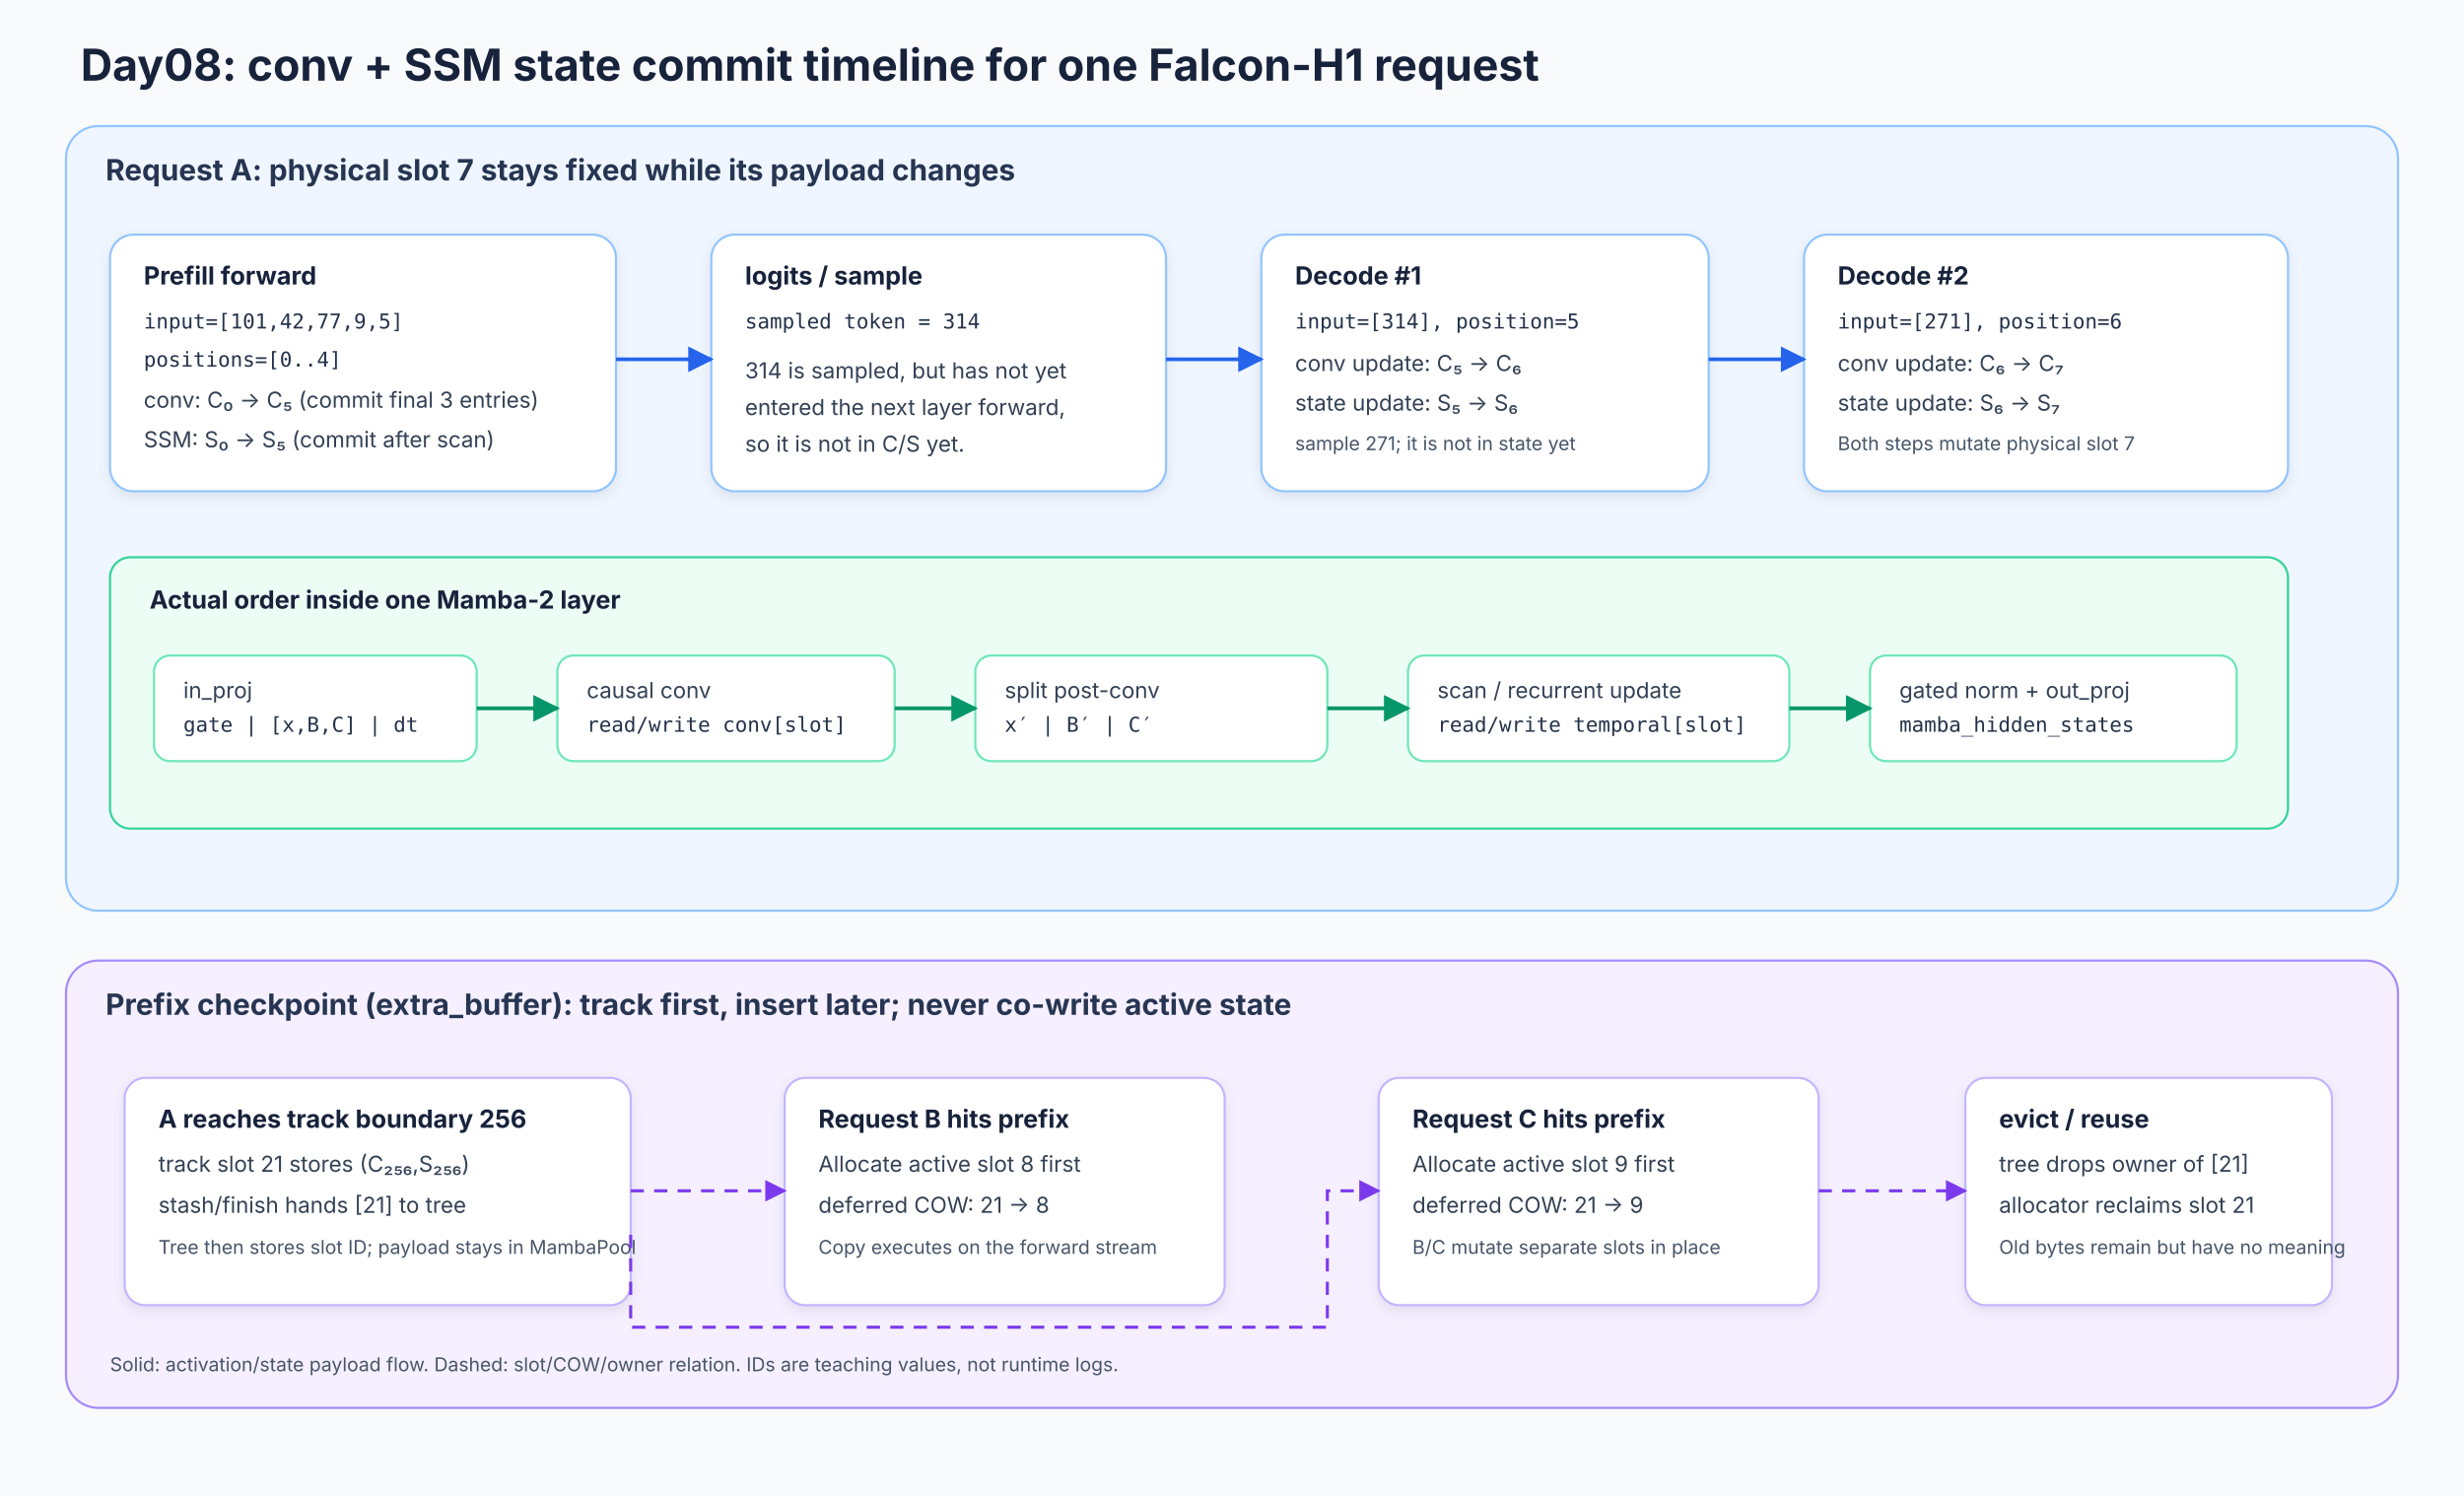
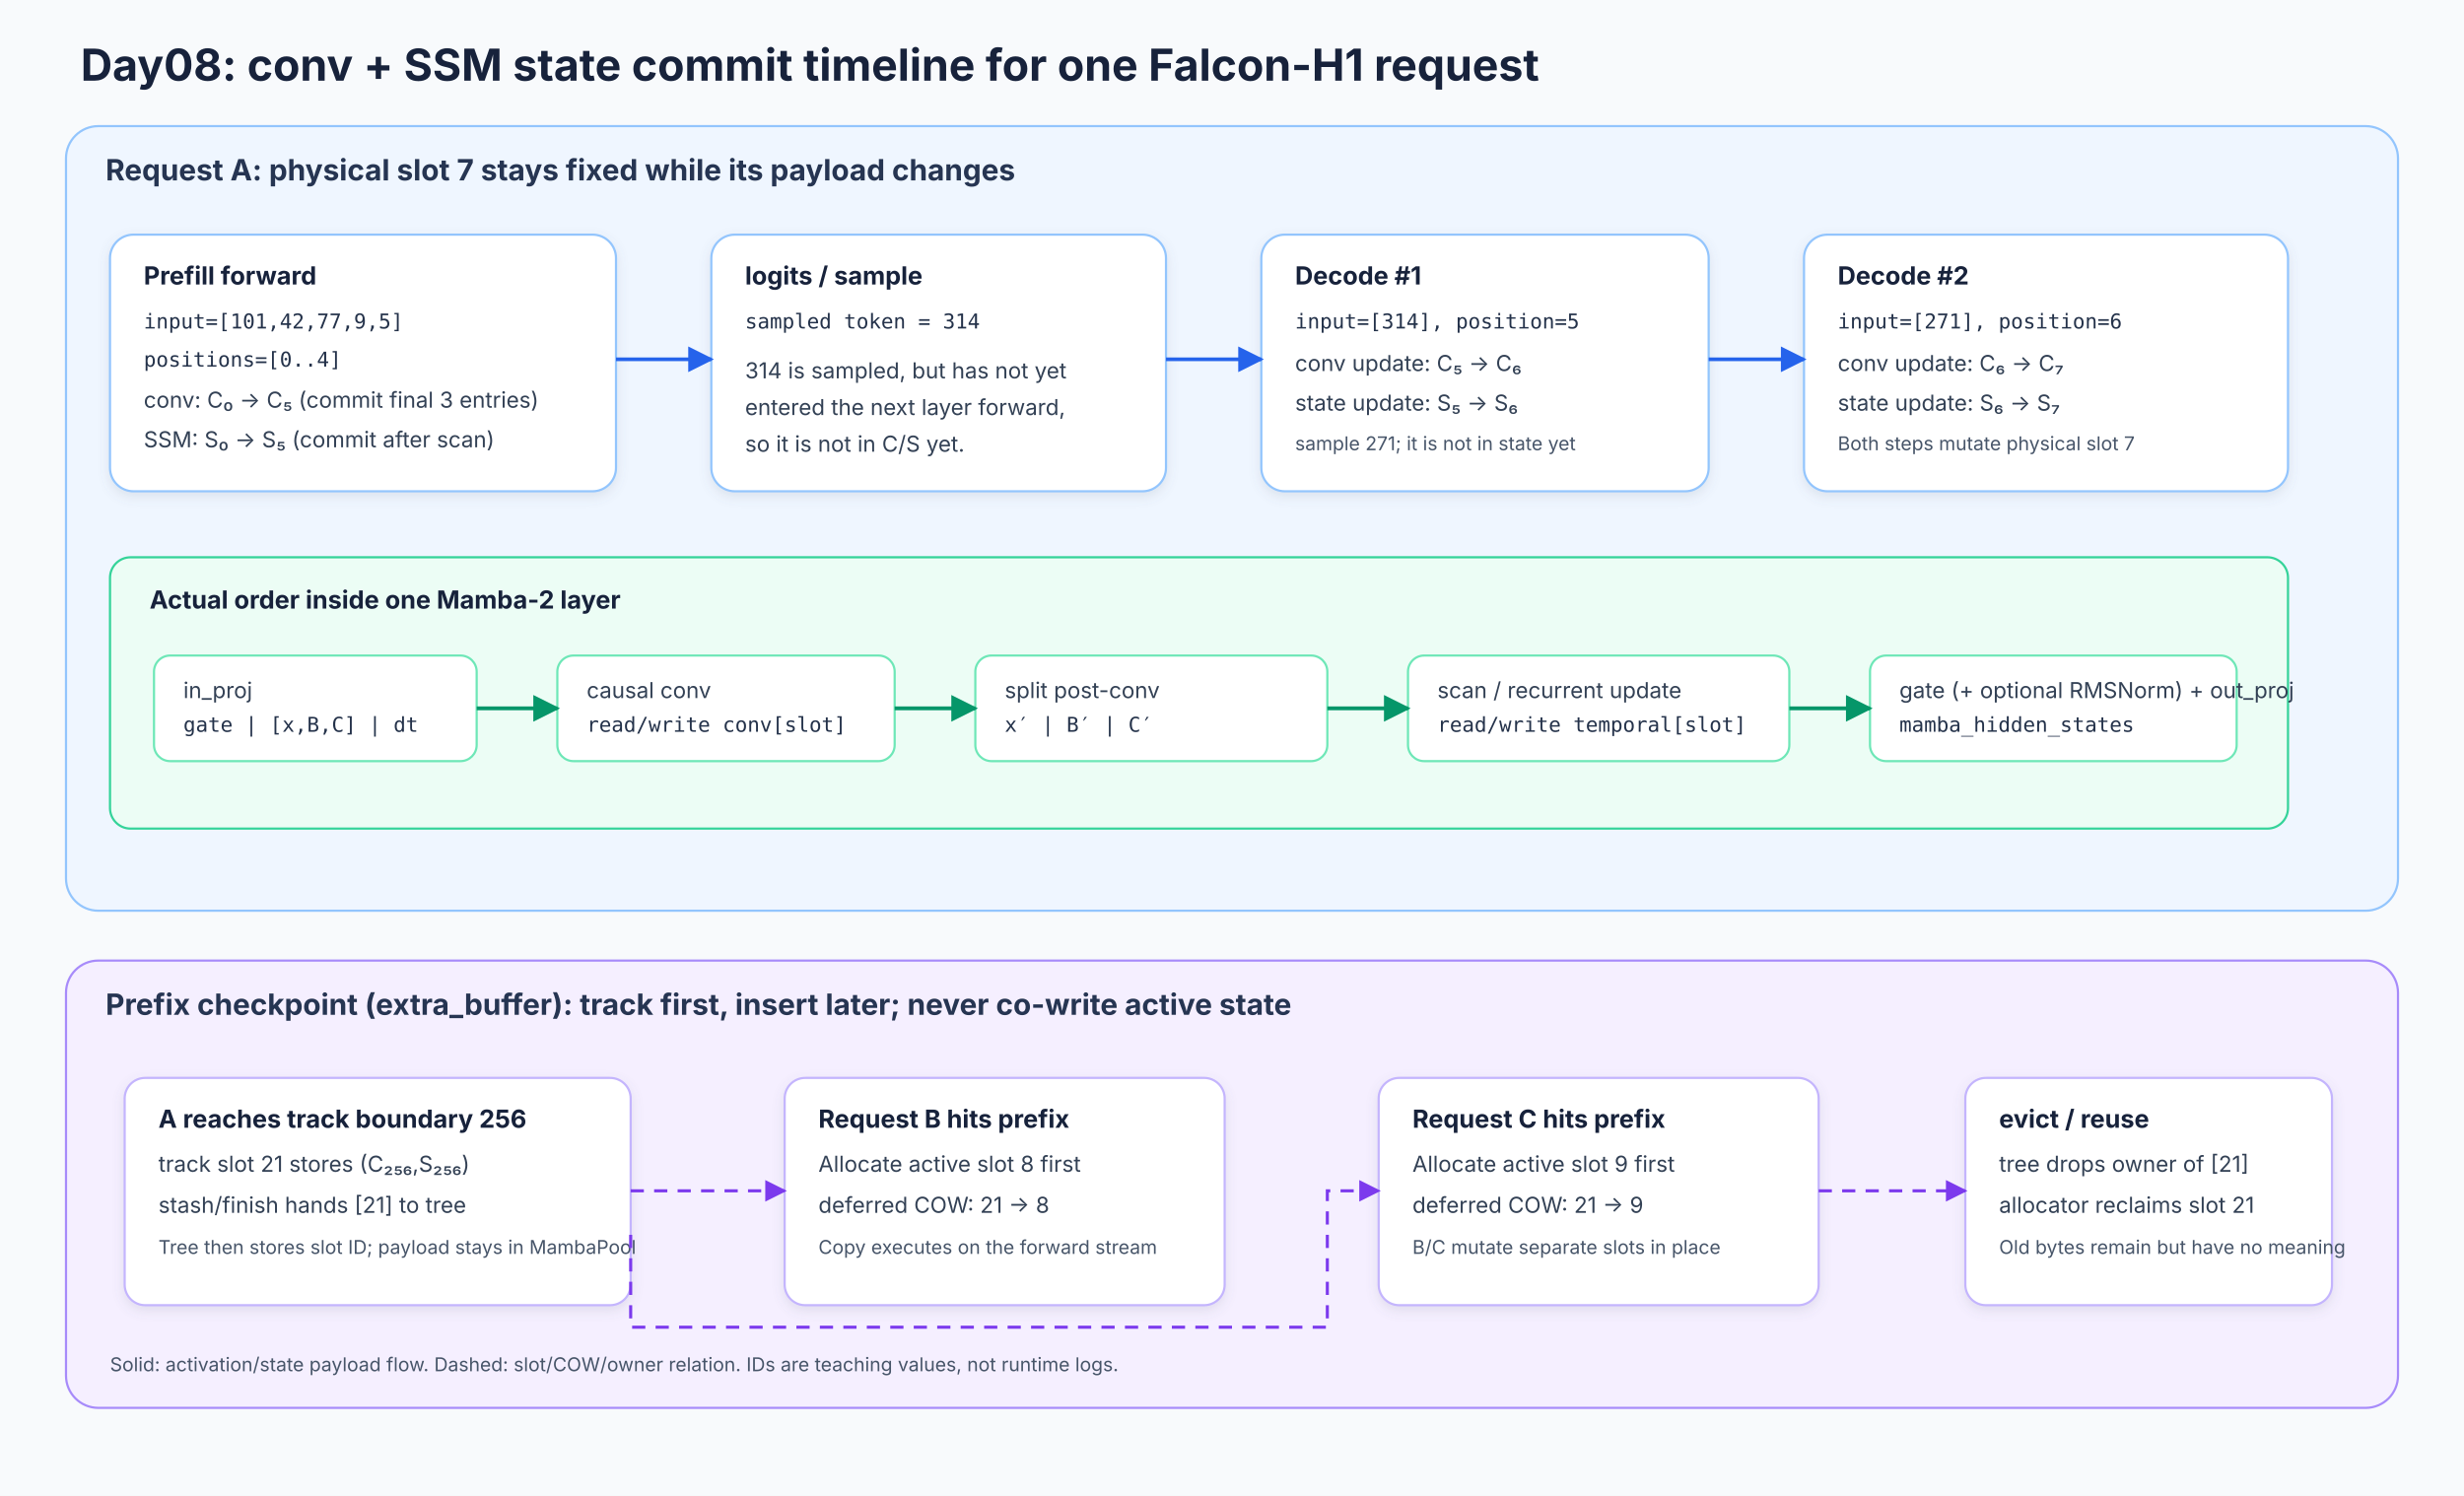
<svg xmlns="http://www.w3.org/2000/svg" width="1680" height="1020" viewBox="0 0 1680 1020">
  <defs>
    <style>
      .title{font:700 30px Inter,"Noto Sans CJK SC","Microsoft YaHei",sans-serif;fill:#17223b}
      .section{font:700 20px Inter,"Noto Sans CJK SC","Microsoft YaHei",sans-serif;fill:#263552}
      .boxTitle{font:700 17px Inter,"Noto Sans CJK SC","Microsoft YaHei",sans-serif;fill:#17223b}
      .body{font:15px Inter,"Noto Sans CJK SC","Microsoft YaHei",sans-serif;fill:#334155}
      .small{font:13px Inter,"Noto Sans CJK SC","Microsoft YaHei",sans-serif;fill:#475569}
      .mono{font:14px "JetBrains Mono",Consolas,monospace;fill:#24324a}
      .data{fill:none;stroke:#2563eb;stroke-width:2.5;marker-end:url(#ad)}
      .meta{fill:none;stroke:#7c3aed;stroke-width:2.1;stroke-dasharray:9 7;marker-end:url(#am)}
      .state{fill:none;stroke:#059669;stroke-width:2.6;marker-end:url(#as)}
      .card{stroke-width:1.5}
    </style>
    <marker id="ad" viewBox="0 0 10 10" refX="9" refY="5" markerWidth="7" markerHeight="7" orient="auto">
      <path d="M0 0L10 5L0 10Z" fill="#2563eb" />
    </marker>
    <marker id="am" viewBox="0 0 10 10" refX="9" refY="5" markerWidth="7" markerHeight="7" orient="auto">
      <path d="M0 0L10 5L0 10Z" fill="#7c3aed" />
    </marker>
    <marker id="as" viewBox="0 0 10 10" refX="9" refY="5" markerWidth="7" markerHeight="7" orient="auto">
      <path d="M0 0L10 5L0 10Z" fill="#059669" />
    </marker>
    <filter id="shadow" x="-10%" y="-10%" width="120%" height="130%">
      <feDropShadow dx="0" dy="3" stdDeviation="4" flood-color="#64748b" flood-opacity="0.15" />
    </filter>
  </defs>
  <rect width="1680" height="1020" fill="#f8fafc" />
  <text x="55" y="55" class="title">Day08: conv + SSM state commit timeline for one Falcon-H1 request</text>
  <rect x="45" y="86" rx="22" width="1590" height="535" fill="#eff6ff" stroke="#93c5fd" class="card" />
  <text x="72" y="123" class="section">Request A: physical slot 7 stays fixed while its payload changes</text>
  <rect x="75" y="160" rx="16" width="345" height="175" fill="#fff" stroke="#93c5fd" class="card" filter="url(#shadow)" />
  <text x="98" y="194" class="boxTitle">Prefill forward</text>
  <text x="98" y="224" class="mono">input=[101,42,77,9,5]</text>
  <text x="98" y="250" class="mono">positions=[0..4]</text>
  <text x="98" y="278" class="body">conv: C₀ → C₅ (commit final 3 entries)</text>
  <text x="98" y="305" class="body">SSM: S₀ → S₅ (commit after scan)</text>
  <rect x="485" y="160" rx="16" width="310" height="175" fill="#fff" stroke="#93c5fd" class="card" filter="url(#shadow)" />
  <text x="508" y="194" class="boxTitle">logits / sample</text>
  <text x="508" y="224" class="mono">sampled token = 314</text>
  <text x="508" y="258" class="body">314 is sampled, but has not yet</text>
  <text x="508" y="283" class="body">entered the next layer forward,</text>
  <text x="508" y="308" class="body">so it is not in C/S yet.</text>
  <rect x="860" y="160" rx="16" width="305" height="175" fill="#fff" stroke="#93c5fd" class="card" filter="url(#shadow)" />
  <text x="883" y="194" class="boxTitle">Decode #1</text>
  <text x="883" y="224" class="mono">input=[314], position=5</text>
  <text x="883" y="253" class="body">conv update: C₅ → C₆</text>
  <text x="883" y="280" class="body">state update: S₅ → S₆</text>
  <text x="883" y="307" class="small">sample 271; it is not in state yet</text>
  <rect x="1230" y="160" rx="16" width="330" height="175" fill="#fff" stroke="#93c5fd" class="card" filter="url(#shadow)" />
  <text x="1253" y="194" class="boxTitle">Decode #2</text>
  <text x="1253" y="224" class="mono">input=[271], position=6</text>
  <text x="1253" y="253" class="body">conv update: C₆ → C₇</text>
  <text x="1253" y="280" class="body">state update: S₆ → S₇</text>
  <text x="1253" y="307" class="small">Both steps mutate physical slot 7</text>
  <path d="M420 245H485" class="data" />
  <path d="M795 245H860" class="data" />
  <path d="M1165 245H1230" class="data" />
  <rect x="75" y="380" rx="14" width="1485" height="185" fill="#ecfdf5" stroke="#34d399" class="card" />
  <text x="102" y="415" class="boxTitle">Actual order inside one Mamba-2 layer</text>
  <rect x="105" y="447" rx="11" width="220" height="72" fill="#fff" stroke="#6ee7b7" class="card" />
  <text x="125" y="476" class="body">in_proj</text>
  <text x="125" y="499" class="mono">gate | [x,B,C] | dt</text>
  <rect x="380" y="447" rx="11" width="230" height="72" fill="#fff" stroke="#6ee7b7" class="card" />
  <text x="400" y="476" class="body">causal conv</text>
  <text x="400" y="499" class="mono">read/write conv[slot]</text>
  <rect x="665" y="447" rx="11" width="240" height="72" fill="#fff" stroke="#6ee7b7" class="card" />
  <text x="685" y="476" class="body">split post-conv</text>
  <text x="685" y="499" class="mono">x′ | B′ | C′</text>
  <rect x="960" y="447" rx="11" width="260" height="72" fill="#fff" stroke="#6ee7b7" class="card" />
  <text x="980" y="476" class="body">scan / recurrent update</text>
  <text x="980" y="499" class="mono">read/write temporal[slot]</text>
  <rect x="1275" y="447" rx="11" width="250" height="72" fill="#fff" stroke="#6ee7b7" class="card" />
-   <text x="1295" y="476" class="body">gated norm + out_proj</text>
+   <text x="1295" y="476" class="body">gate (+ optional RMSNorm) + out_proj</text>
  <text x="1295" y="499" class="mono">mamba_hidden_states</text>
  <path d="M325 483H380" class="state" />
  <path d="M610 483H665" class="state" />
  <path d="M905 483H960" class="state" />
  <path d="M1220 483H1275" class="state" />
  <rect x="45" y="655" rx="22" width="1590" height="305" fill="#f5efff" stroke="#a78bfa" class="card" />
  <text x="72" y="692" class="section">Prefix checkpoint (extra_buffer): track first, insert later; never co-write active state</text>
  <rect x="85" y="735" rx="14" width="345" height="155" fill="#fff" stroke="#c4b5fd" class="card" filter="url(#shadow)" />
  <text x="108" y="769" class="boxTitle">A reaches track boundary 256</text>
  <text x="108" y="799" class="body">track slot 21 stores (C₂₅₆,S₂₅₆)</text>
  <text x="108" y="827" class="body">stash/finish hands [21] to tree</text>
  <text x="108" y="855" class="small">Tree then stores slot ID; payload stays in MambaPool</text>
  <rect x="535" y="735" rx="14" width="300" height="155" fill="#fff" stroke="#c4b5fd" class="card" filter="url(#shadow)" />
  <text x="558" y="769" class="boxTitle">Request B hits prefix</text>
  <text x="558" y="799" class="body">Allocate active slot 8 first</text>
  <text x="558" y="827" class="body">deferred COW: 21 → 8</text>
  <text x="558" y="855" class="small">Copy executes on the forward stream</text>
  <rect x="940" y="735" rx="14" width="300" height="155" fill="#fff" stroke="#c4b5fd" class="card" filter="url(#shadow)" />
  <text x="963" y="769" class="boxTitle">Request C hits prefix</text>
  <text x="963" y="799" class="body">Allocate active slot 9 first</text>
  <text x="963" y="827" class="body">deferred COW: 21 → 9</text>
  <text x="963" y="855" class="small">B/C mutate separate slots in place</text>
  <rect x="1340" y="735" rx="14" width="250" height="155" fill="#fff" stroke="#c4b5fd" class="card" filter="url(#shadow)" />
  <text x="1363" y="769" class="boxTitle">evict / reuse</text>
  <text x="1363" y="799" class="body">tree drops owner of [21]</text>
  <text x="1363" y="827" class="body">allocator reclaims slot 21</text>
  <text x="1363" y="855" class="small">Old bytes remain but have no meaning</text>
  <path d="M430 812H535" class="meta" />
  <path d="M430 842V905H905V812H940" class="meta" />
  <path d="M1240 812H1340" class="meta" />
  <text x="75" y="935" class="small">Solid: activation/state payload flow. Dashed: slot/COW/owner relation. IDs are teaching values, not runtime logs.</text>
</svg>
